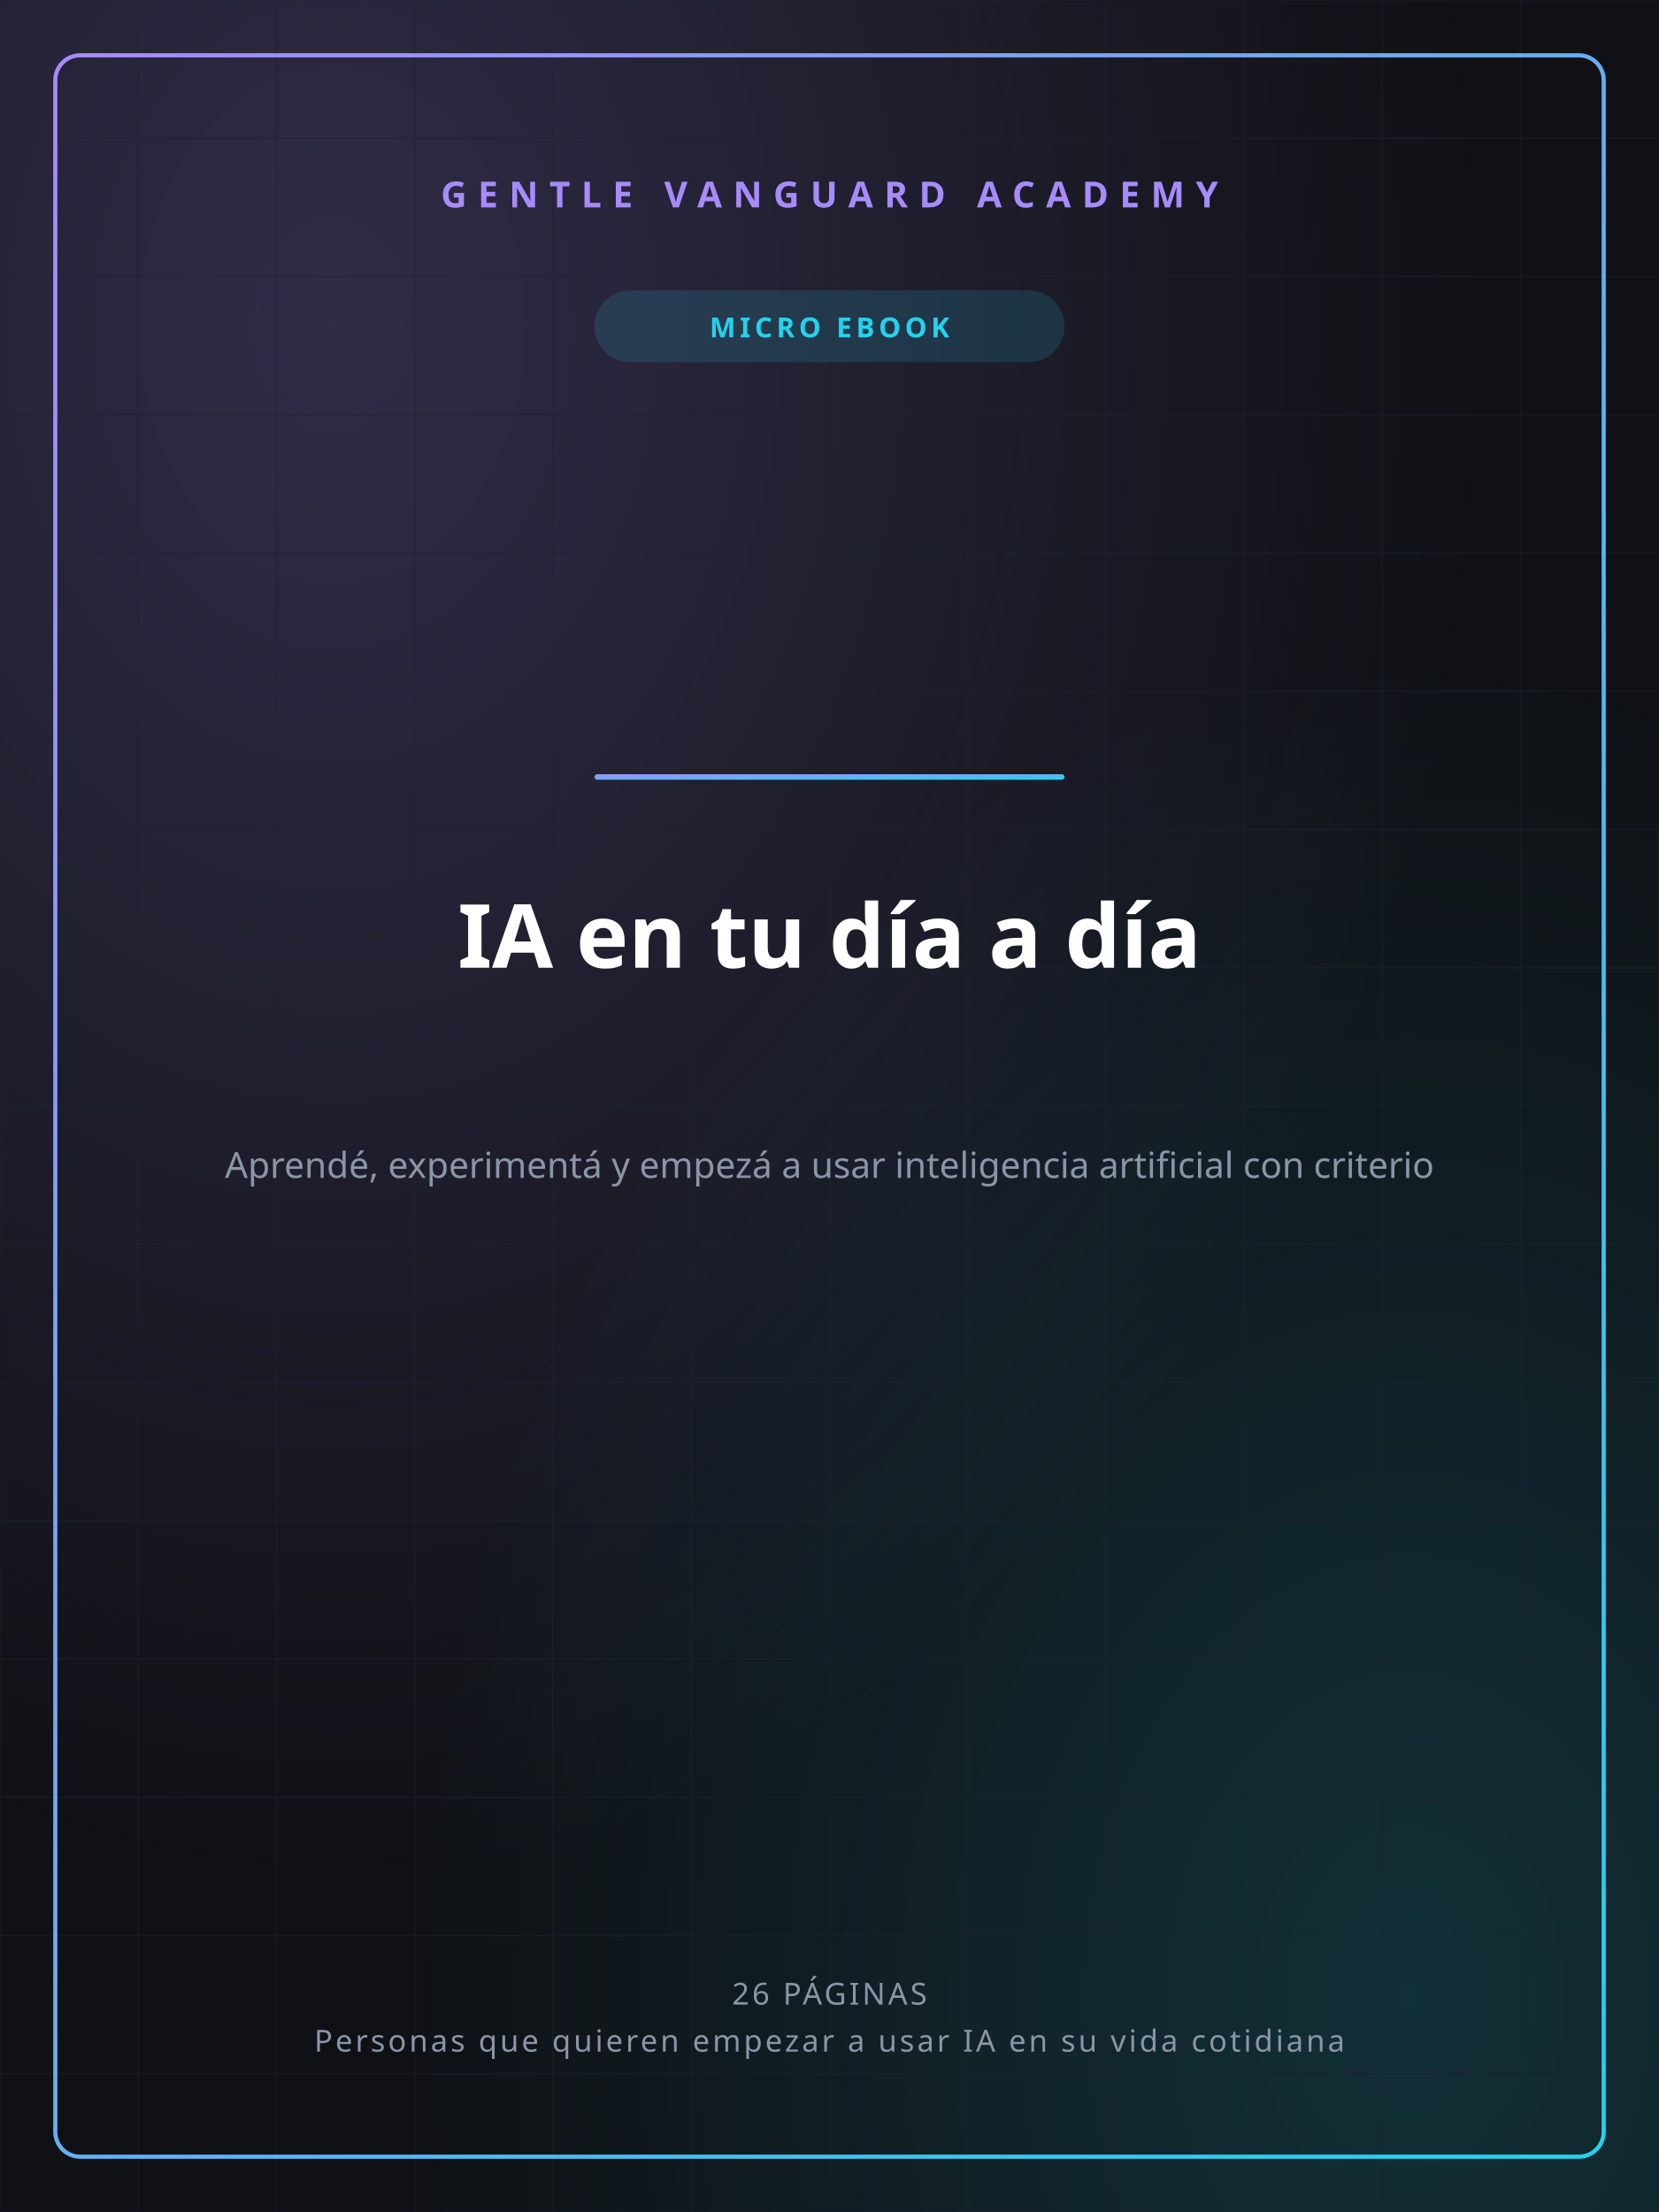
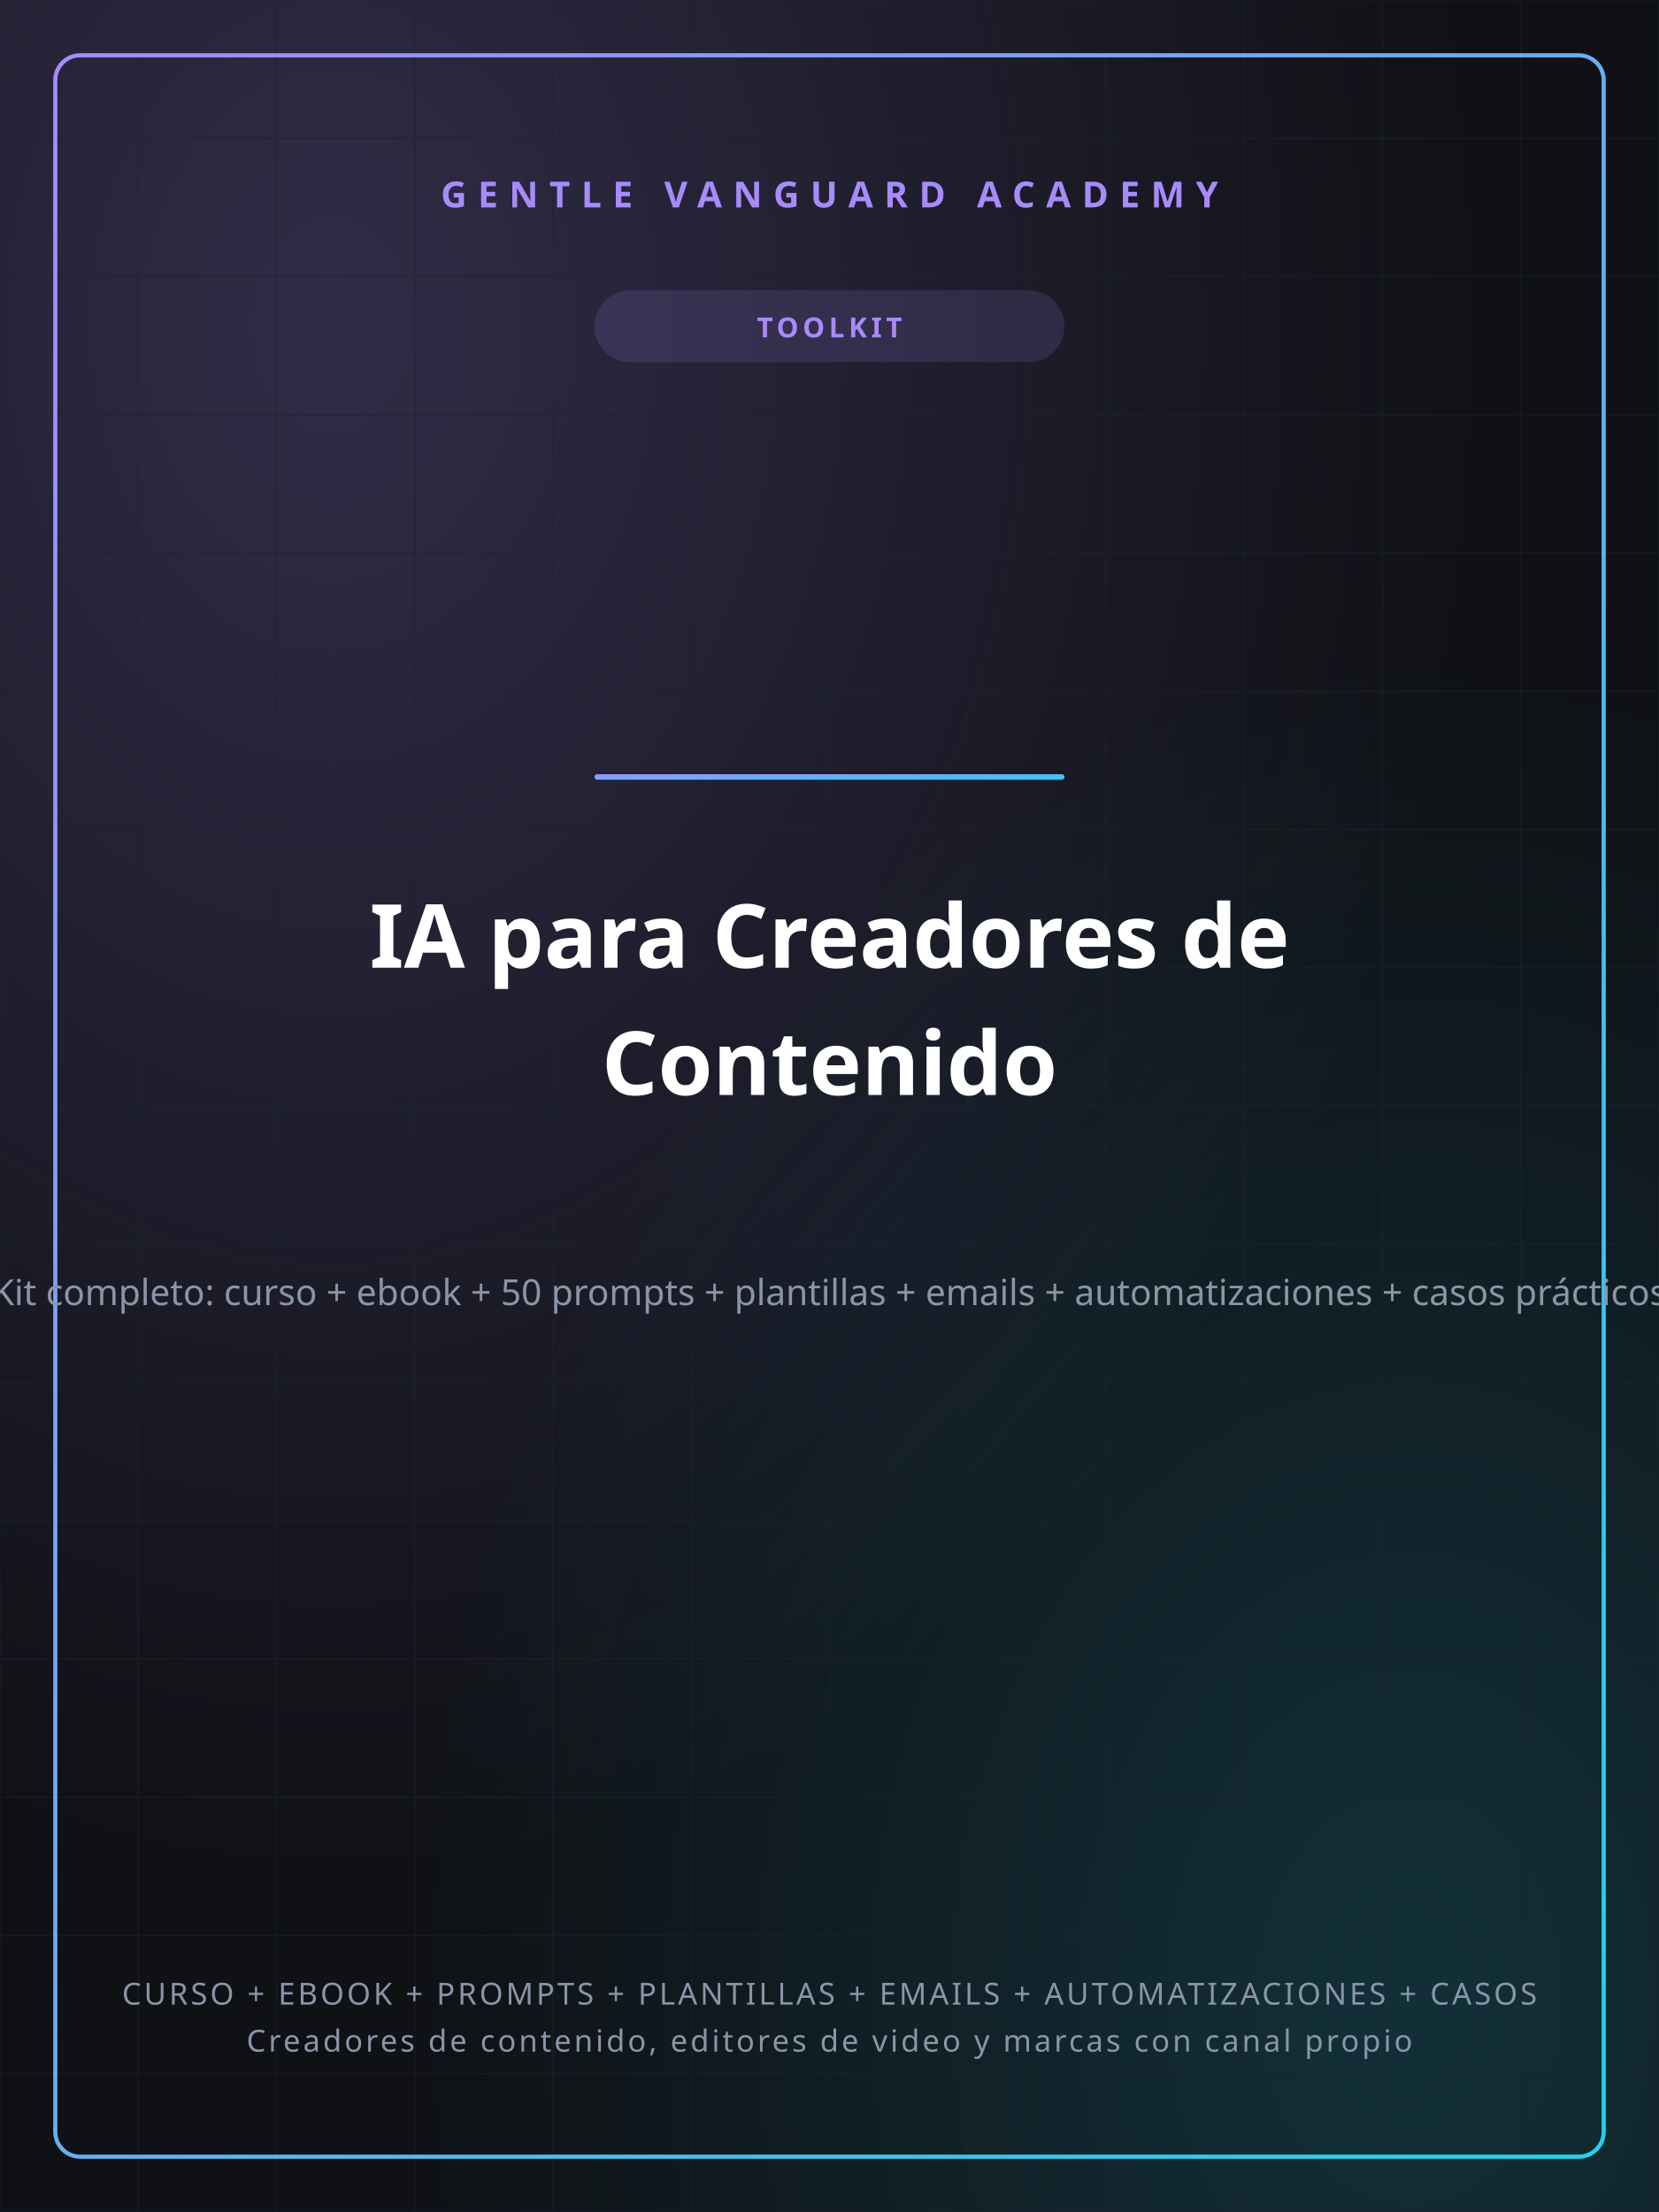
<svg xmlns="http://www.w3.org/2000/svg" width="1200" height="1600" viewBox="0 0 1200 1600">
  <defs>
    <linearGradient id="gvGrad" x1="0" y1="0" x2="1" y2="1">
      <stop offset="0%" stop-color="#A78BFA" />
      <stop offset="100%" stop-color="#22D3EE" />
    </linearGradient>
    <radialGradient id="glowA" cx="0.2" cy="0.15" r="0.7">
      <stop offset="0%" stop-color="#A78BFA" stop-opacity="0.22" />
      <stop offset="100%" stop-color="#A78BFA" stop-opacity="0" />
    </radialGradient>
    <radialGradient id="glowB" cx="0.85" cy="0.9" r="0.6">
      <stop offset="0%" stop-color="#22D3EE" stop-opacity="0.16" />
      <stop offset="100%" stop-color="#22D3EE" stop-opacity="0" />
    </radialGradient>
  </defs>
  <rect width="1200" height="1600" fill="#0F1115" />
  <rect width="1200" height="1600" fill="url(#glowA)" />
  <rect width="1200" height="1600" fill="url(#glowB)" />
  <g stroke="#1c2230" stroke-width="1" opacity="0.5">
    <line x1="0" y1="0" x2="0" y2="1600" />
    <line x1="100" y1="0" x2="100" y2="1600" />
    <line x1="200" y1="0" x2="200" y2="1600" />
    <line x1="300" y1="0" x2="300" y2="1600" />
    <line x1="400" y1="0" x2="400" y2="1600" />
    <line x1="500" y1="0" x2="500" y2="1600" />
    <line x1="600" y1="0" x2="600" y2="1600" />
    <line x1="700" y1="0" x2="700" y2="1600" />
    <line x1="800" y1="0" x2="800" y2="1600" />
    <line x1="900" y1="0" x2="900" y2="1600" />
    <line x1="1000" y1="0" x2="1000" y2="1600" />
    <line x1="1100" y1="0" x2="1100" y2="1600" />
    <line x1="1200" y1="0" x2="1200" y2="1600" />
    <line x1="0" y1="0" x2="1200" y2="0" />
    <line x1="0" y1="100" x2="1200" y2="100" />
    <line x1="0" y1="200" x2="1200" y2="200" />
    <line x1="0" y1="300" x2="1200" y2="300" />
    <line x1="0" y1="400" x2="1200" y2="400" />
    <line x1="0" y1="500" x2="1200" y2="500" />
    <line x1="0" y1="600" x2="1200" y2="600" />
    <line x1="0" y1="700" x2="1200" y2="700" />
    <line x1="0" y1="800" x2="1200" y2="800" />
    <line x1="0" y1="900" x2="1200" y2="900" />
    <line x1="0" y1="1000" x2="1200" y2="1000" />
    <line x1="0" y1="1100" x2="1200" y2="1100" />
    <line x1="0" y1="1200" x2="1200" y2="1200" />
    <line x1="0" y1="1300" x2="1200" y2="1300" />
    <line x1="0" y1="1400" x2="1200" y2="1400" />
    <line x1="0" y1="1500" x2="1200" y2="1500" />
    <line x1="0" y1="1600" x2="1200" y2="1600" />
  </g>
  <rect x="40" y="40" width="1120" height="1520" fill="none" stroke="url(#gvGrad)" stroke-width="3" rx="18" />
  <text x="600" y="150" text-anchor="middle" font-family="'Space Grotesk','Segoe UI',sans-serif" font-size="26" font-weight="700" fill="#A78BFA" letter-spacing="8">GENTLE VANGUARD ACADEMY</text>
-   <rect x="430" y="210" width="340" height="52" rx="26" fill="#22D3EE" opacity="0.14" />
-   <text x="600" y="244" text-anchor="middle" font-family="'Space Grotesk','Segoe UI',sans-serif" font-size="20" font-weight="700" fill="#22D3EE" letter-spacing="3">MICRO EBOOK</text>
+   <rect x="430" y="210" width="340" height="52" rx="26" fill="#A78BFA" opacity="0.14" />
+   <text x="600" y="244" text-anchor="middle" font-family="'Space Grotesk','Segoe UI',sans-serif" font-size="20" font-weight="700" fill="#A78BFA" letter-spacing="3">TOOLKIT</text>
  <rect x="430" y="560" width="340" height="4" rx="2" fill="url(#gvGrad)" />
-   <text x="600" y="700" text-anchor="middle" font-family="'Space Grotesk','Segoe UI',sans-serif" font-size="64" font-weight="800" fill="#ffffff">IA en tu día a día</text>
-   <text x="600" y="852" text-anchor="middle" font-family="'Space Grotesk','Segoe UI',sans-serif" font-size="26" font-weight="400" fill="#8b95a8">Aprendé, experimentá y empezá a usar inteligencia artificial con criterio</text>
-   <text x="600" y="1450" text-anchor="middle" font-family="'Space Grotesk','Segoe UI',sans-serif" font-size="22" font-weight="500" fill="#8b95a8" letter-spacing="2">26 PÁGINAS</text>
-   <text x="600" y="1484" text-anchor="middle" font-family="'Space Grotesk','Segoe UI',sans-serif" font-size="22" font-weight="500" fill="#8b95a8" letter-spacing="2">Personas que quieren empezar a usar IA en su vida cotidiana</text>
+   <text x="600" y="700" text-anchor="middle" font-family="'Space Grotesk','Segoe UI',sans-serif" font-size="64" font-weight="800" fill="#ffffff">IA para Creadores de</text>
+   <text x="600" y="792" text-anchor="middle" font-family="'Space Grotesk','Segoe UI',sans-serif" font-size="64" font-weight="800" fill="#ffffff">Contenido</text>
+   <text x="600" y="944" text-anchor="middle" font-family="'Space Grotesk','Segoe UI',sans-serif" font-size="26" font-weight="400" fill="#8b95a8">Kit completo: curso + ebook + 50 prompts + plantillas + emails + automatizaciones + casos prácticos</text>
+   <text x="600" y="1450" text-anchor="middle" font-family="'Space Grotesk','Segoe UI',sans-serif" font-size="22" font-weight="500" fill="#8b95a8" letter-spacing="2">CURSO + EBOOK + PROMPTS + PLANTILLAS + EMAILS + AUTOMATIZACIONES + CASOS</text>
+   <text x="600" y="1484" text-anchor="middle" font-family="'Space Grotesk','Segoe UI',sans-serif" font-size="22" font-weight="500" fill="#8b95a8" letter-spacing="2">Creadores de contenido, editores de video y marcas con canal propio</text>
</svg>
